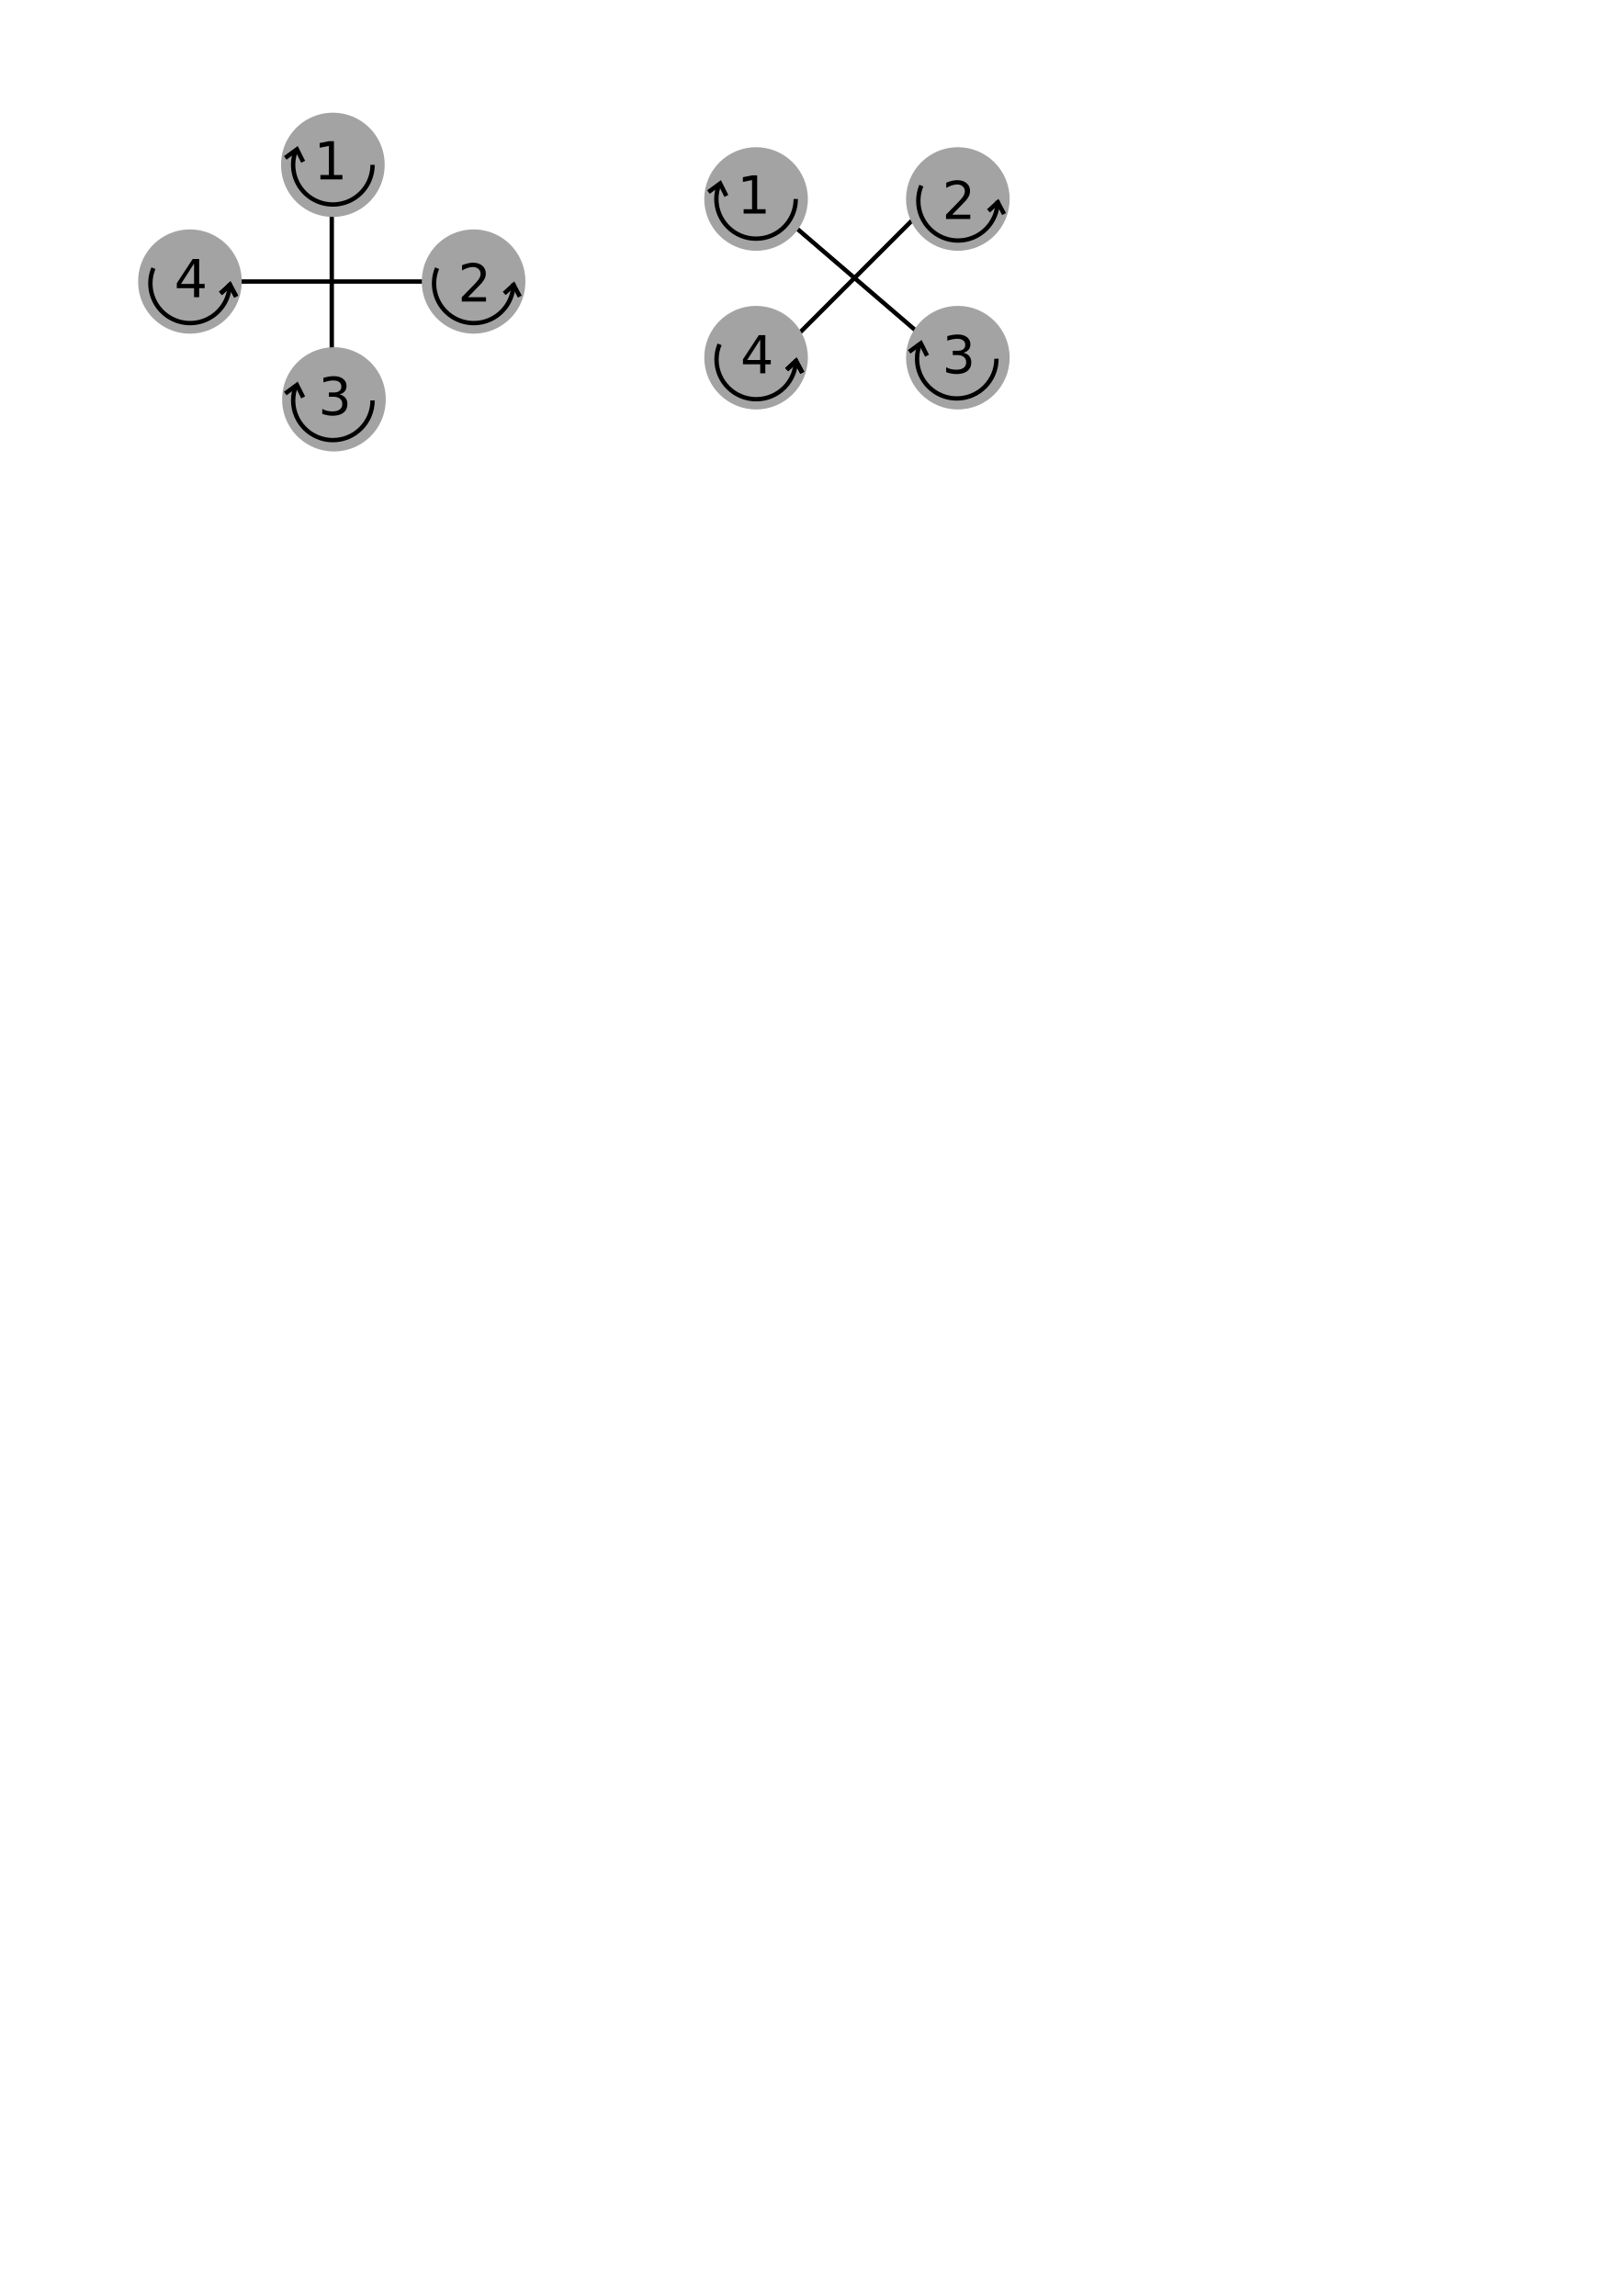
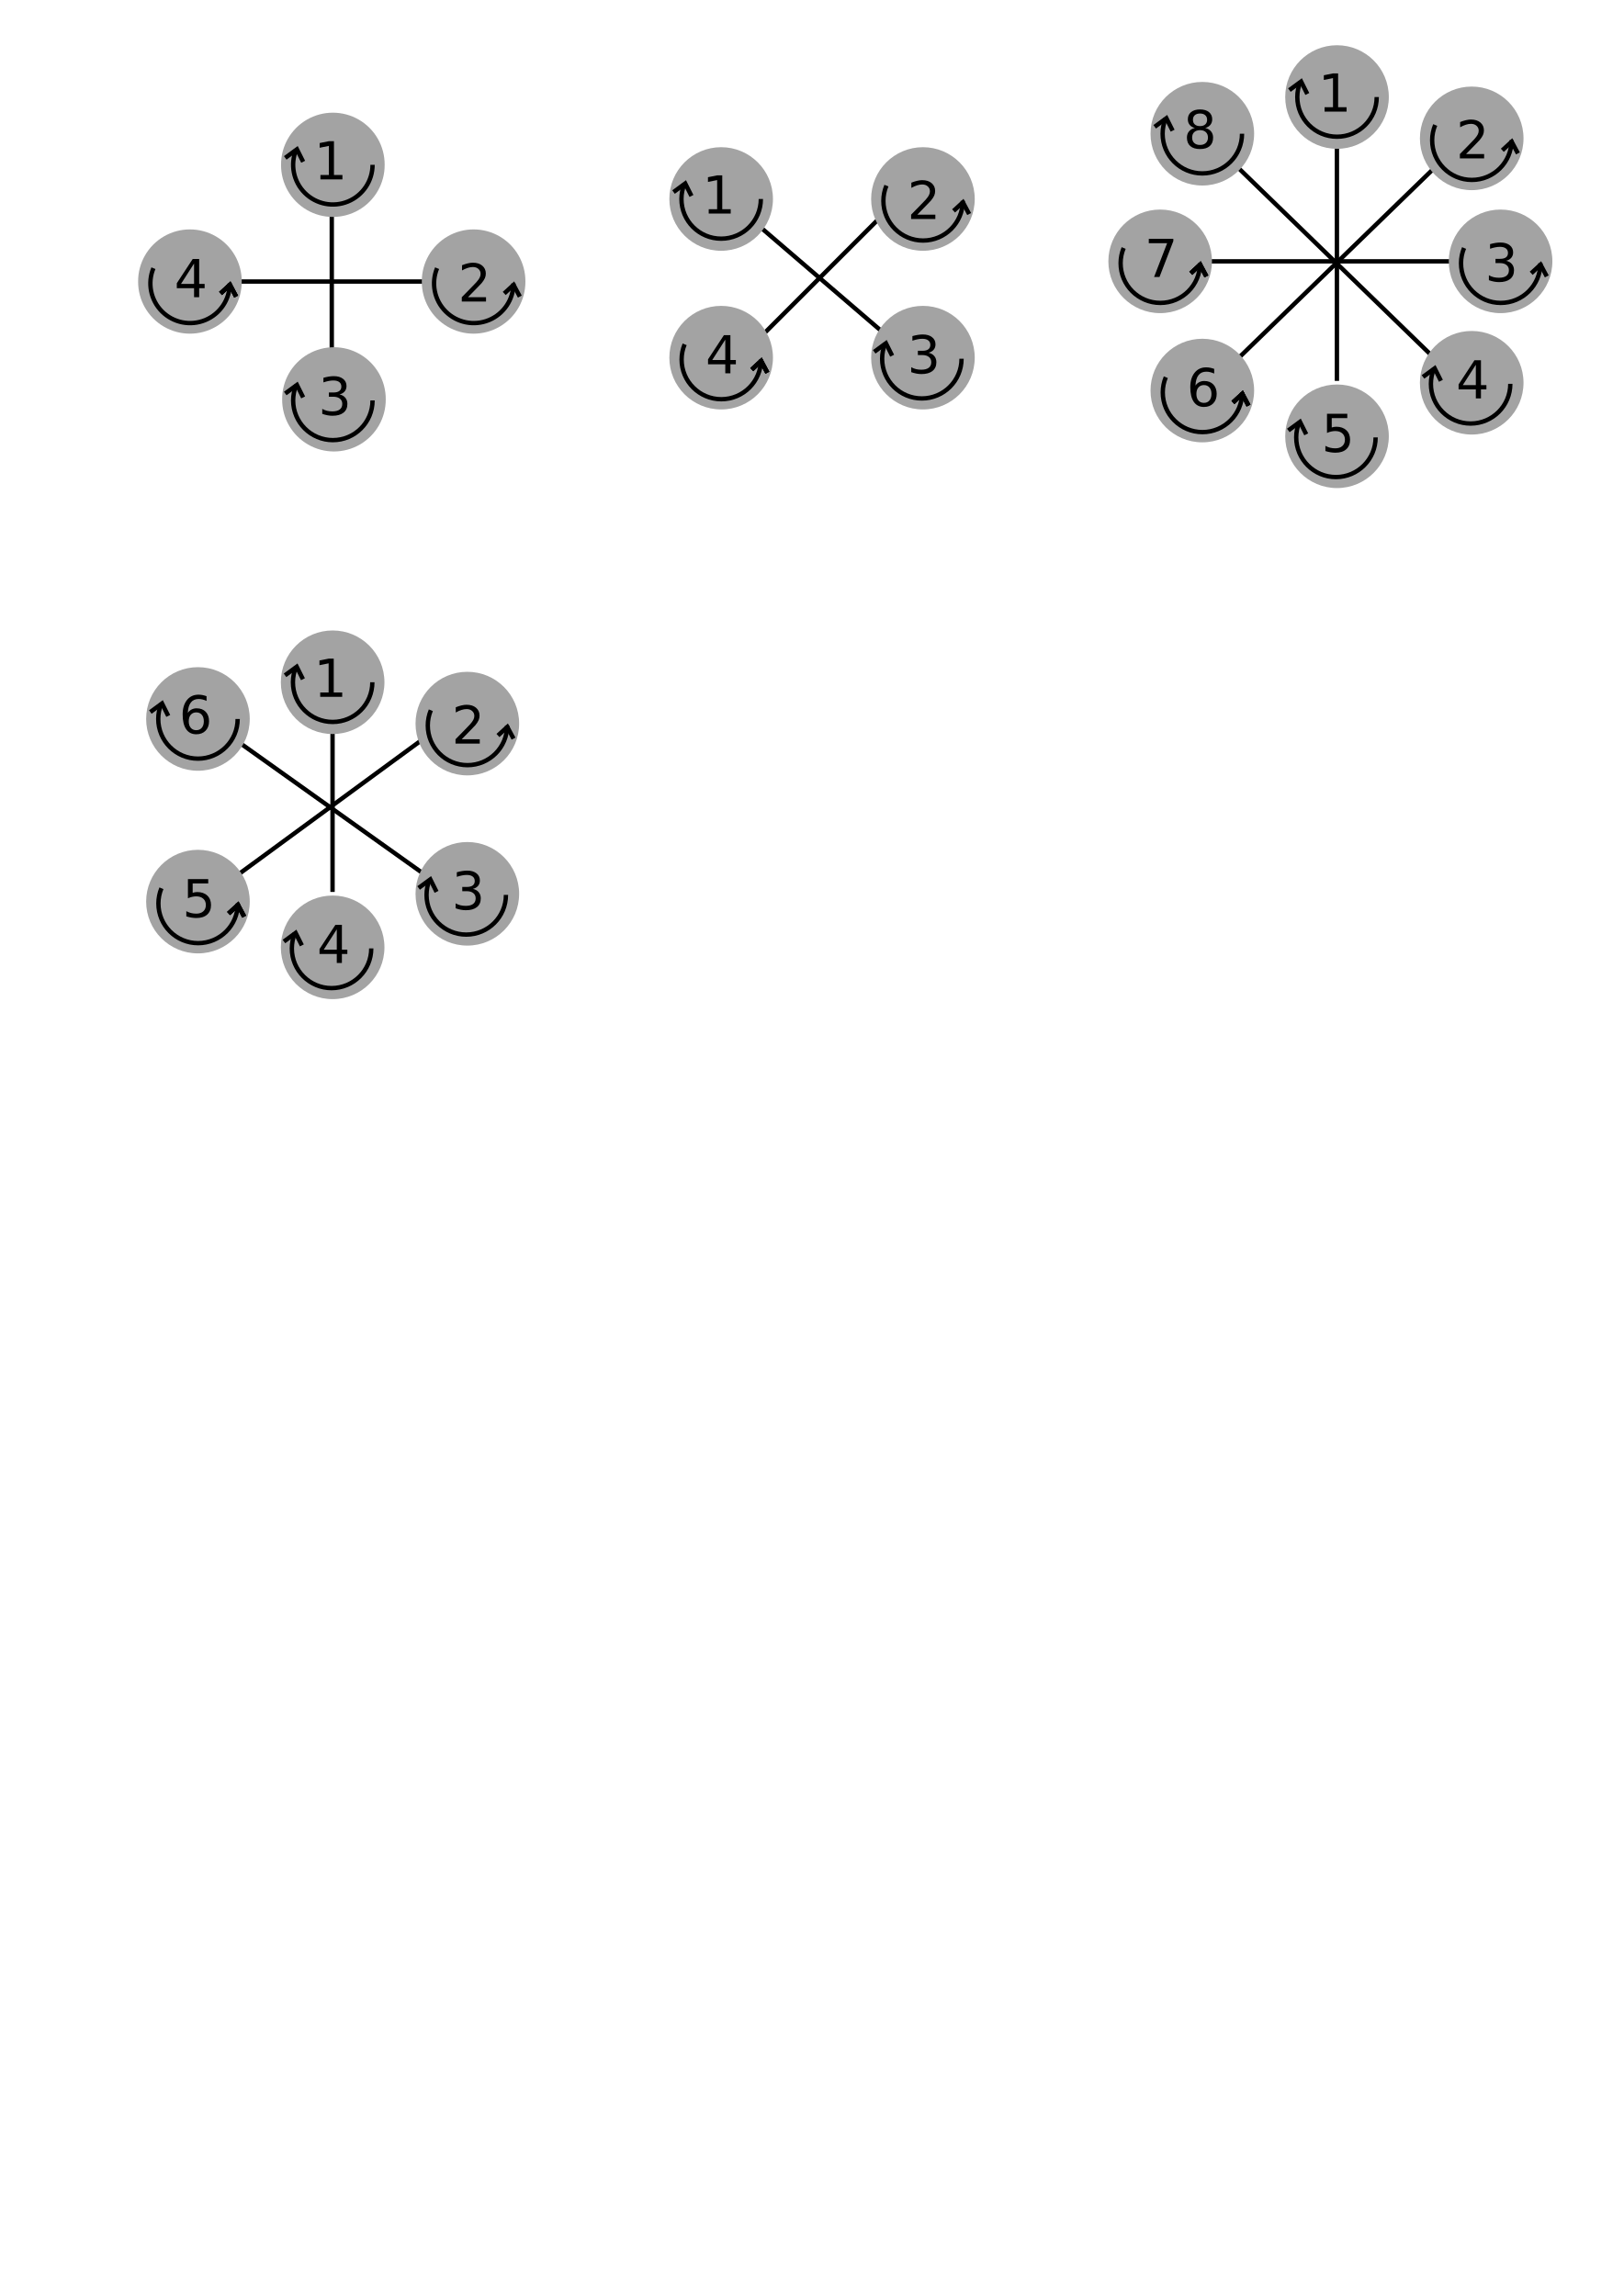
<svg xmlns="http://www.w3.org/2000/svg" width="744.094" height="1052.362" id="svg2917" version="1.1">
  <defs id="defs2919">
    </defs>
  <g id="layer1">
    <g id="quad-plus">
      <path id="path3721" d="m 88.571,129.04 127.857,0" style="fill:none;stroke:#000000;stroke-width:2;stroke-linecap:butt;stroke-linejoin:miter;stroke-opacity:1;stroke-miterlimit:4;stroke-dasharray:none" />
      <path id="path3723" d="m 152.038,74.535 0,107.113" style="fill:none;stroke:#000000;stroke-width:2;stroke-linecap:butt;stroke-linejoin:miter;stroke-opacity:1;stroke-miterlimit:4;stroke-dasharray:none" />
      <path transform="translate(-0.5000002,0.5000003)" d="m 176.777,75.04 a 23.739,23.739 0 1 1 -47.477,0 23.739,23.739 0 1 1 47.477,0 z" id="path2935" style="fill:#a3a3a3;fill-opacity:1;stroke:none" />
      <path transform="translate(-66,54)" style="fill:#a3a3a3;fill-opacity:1;stroke:none" id="path3715" d="m 176.777,75.04 a 23.739,23.739 0 1 1 -47.477,0 23.739,23.739 0 1 1 47.477,0 z" />
      <path d="m 176.777,75.04 a 23.739,23.739 0 1 1 -47.477,0 23.739,23.739 0 1 1 47.477,0 z" id="path3717" style="fill:#a3a3a3;fill-opacity:1;stroke:none" transform="translate(64,54)" />
      <path transform="translate(0,108)" style="fill:#a3a3a3;fill-opacity:1;stroke:none" id="path3719" d="m 176.777,75.04 a 23.739,23.739 0 1 1 -47.477,0 23.739,23.739 0 1 1 47.477,0 z" />
      <text id="text3725" y="82.219" x="143.857" style="font-size:40px;font-style:normal;font-weight:normal;fill:#000000;fill-opacity:1;stroke:none;font-family:Bitstream Vera Sans" xml:space="preserve">
        <tspan style="font-size:24px" y="82.219" x="143.857" id="tspan3727">1</tspan>
      </text>
      <text xml:space="preserve" style="font-size:40px;font-style:normal;font-weight:normal;fill:#000000;fill-opacity:1;stroke:none;font-family:Bitstream Vera Sans" x="209.857" y="138.219" id="text3729">
        <tspan id="tspan3731" x="209.857" y="138.219" style="font-size:24px">2</tspan>
      </text>
      <text id="text3733" y="190.219" x="145.857" style="font-size:40px;font-style:normal;font-weight:normal;fill:#000000;fill-opacity:1;stroke:none;font-family:Bitstream Vera Sans" xml:space="preserve">
        <tspan style="font-size:24px" y="190.219" x="145.857" id="tspan3735">3</tspan>
      </text>
      <text xml:space="preserve" style="font-size:40px;font-style:normal;font-weight:normal;fill:#000000;fill-opacity:1;stroke:none;font-family:Bitstream Vera Sans" x="79.857" y="136.219" id="text3737">
        <tspan id="tspan3739" x="79.857" y="136.219" style="font-size:24px">4</tspan>
      </text>
      <g id="g3748">
        <path d="m 176.777,75.04 a 23.739,23.739 0 1 1 -45.662,-9.104" id="path3744" style="fill:none;stroke:#000000;stroke-width:2.61;stroke-miterlimit:4;stroke-opacity:1;stroke-dasharray:none" transform="matrix(0.7664003,0,0,0.7664003,35.24966,18.02923)" />
        <path style="fill:none;stroke:#000000;stroke-width:2;stroke-linecap:butt;stroke-linejoin:miter;stroke-opacity:1;stroke-miterlimit:4;stroke-dasharray:none" d="m 138.929,74.148 -2.857,-5.714 -5.357,3.929" id="path3746" />
      </g>
      <g transform="translate(0,108)" id="g3752">
        <path transform="matrix(0.7664003,0,0,0.7664003,35.24966,18.02923)" style="fill:none;stroke:#000000;stroke-width:2.61;stroke-miterlimit:4;stroke-opacity:1;stroke-dasharray:none" id="path3754" d="m 176.777,75.04 c 0,13.11 -10.628,23.739 -23.739,23.739 -13.11,0 -23.739,-10.628 -23.739,-23.739 0,-3.125 0.617,-6.218 1.815,-9.104" />
        <path id="path3756" d="m 138.929,74.148 -2.857,-5.714 -5.357,3.929" style="fill:none;stroke:#000000;stroke-width:2;stroke-linecap:butt;stroke-linejoin:miter;stroke-miterlimit:4;stroke-opacity:1;stroke-dasharray:none" />
      </g>
      <path transform="matrix(0.7664003,0,0,0.7664003,-30.17891,72.38637)" style="fill:none;stroke:#000000;stroke-width:2.61;stroke-miterlimit:4;stroke-opacity:1;stroke-dasharray:none" id="path3868" d="m 176.777,75.04 a 23.739,23.739 0 1 1 -45.662,-9.104" />
      <path d="m 176.777,75.04 a 23.739,23.739 0 1 1 -45.662,-9.104" id="path3874" style="fill:none;stroke:#000000;stroke-width:2.61;stroke-miterlimit:4;stroke-opacity:1;stroke-dasharray:none" transform="matrix(0.7664003,0,0,0.7664003,99.82109,72.38637)" />
      <path id="path3882" d="m 101.071,134.505 4.286,-3.929 2.857,5.357" style="fill:none;stroke:#000000;stroke-width:2;stroke-linecap:butt;stroke-linejoin:miter;stroke-opacity:1;stroke-miterlimit:4;stroke-dasharray:none" />
      <path style="fill:none;stroke:#000000;stroke-width:2;stroke-linecap:butt;stroke-linejoin:miter;stroke-opacity:1;stroke-miterlimit:4;stroke-dasharray:none" d="m 101.071,134.505 4.286,-3.929 2.857,5.357" id="path3884" />
      <path id="path3886" d="m 101.071,134.505 4.286,-3.929 2.857,5.357" style="fill:none;stroke:#000000;stroke-width:2;stroke-linecap:butt;stroke-linejoin:miter;stroke-opacity:1;stroke-miterlimit:4;stroke-dasharray:none" />
      <path style="fill:none;stroke:#000000;stroke-width:2;stroke-linecap:butt;stroke-linejoin:miter;stroke-miterlimit:4;stroke-opacity:1;stroke-dasharray:none" d="m 231.071,134.505 4.286,-3.929 2.857,5.357" id="path3888" />
    </g>
-     <g id="quad-X">
-       <path id="path4030" d="m 346.482,88.677 96.47,82.833" style="fill:none;stroke:#000000;stroke-width:2;stroke-linecap:butt;stroke-linejoin:miter;stroke-opacity:1;stroke-miterlimit:4;stroke-dasharray:none" />
-       <path id="path4032" d="M 346.482,172.519 431.84,87.161" style="fill:none;stroke:#000000;stroke-width:2;stroke-linecap:butt;stroke-linejoin:miter;stroke-opacity:1;stroke-miterlimit:4;stroke-dasharray:none" />
+     <g id="quad-X" transform="translate(-16,0)">
+       <path id="path4030" d="m 346.482,88.677 96.47,82.833" style="fill:none;stroke:#000000;stroke-width:2;stroke-linecap:butt;stroke-linejoin:miter;stroke-miterlimit:4;stroke-opacity:1;stroke-dasharray:none" />
+       <path id="path4032" d="M 346.482,172.519 431.84,87.161" style="fill:none;stroke:#000000;stroke-width:2;stroke-linecap:butt;stroke-linejoin:miter;stroke-miterlimit:4;stroke-opacity:1;stroke-dasharray:none" />
      <g transform="translate(-62.0558,15.66244)" id="g3998">
        <path transform="translate(255.5,0.5000003)" d="m 176.777,75.04 c 0,13.11 -10.628,23.739 -23.739,23.739 -13.11,0 -23.739,-10.628 -23.739,-23.739 0,-13.11 10.628,-23.739 23.739,-23.739 13.11,0 23.739,10.628 23.739,23.739 z" id="path3924" style="fill:#a3a3a3;fill-opacity:1;stroke:none" />
        <text id="text3932" y="82.219" x="399.857" style="font-size:40px;font-style:normal;font-weight:normal;fill:#000000;fill-opacity:1;stroke:none;font-family:Bitstream Vera Sans" xml:space="preserve">
          <tspan style="font-size:24px" y="82.219" x="399.857" id="tspan3934">1</tspan>
        </text>
        <g id="g3948" transform="translate(256,0)">
          <path d="m 176.777,75.04 c 0,13.11 -10.628,23.739 -23.739,23.739 -13.11,0 -23.739,-10.628 -23.739,-23.739 0,-3.125 0.617,-6.218 1.815,-9.104" id="path3950" style="fill:none;stroke:#000000;stroke-width:2.61;stroke-miterlimit:4;stroke-opacity:1;stroke-dasharray:none" transform="matrix(0.7664003,0,0,0.7664003,35.24966,18.02923)" />
          <path style="fill:none;stroke:#000000;stroke-width:2;stroke-linecap:butt;stroke-linejoin:miter;stroke-miterlimit:4;stroke-opacity:1;stroke-dasharray:none" d="m 138.929,74.148 -2.857,-5.714 -5.357,3.929" id="path3952" />
        </g>
      </g>
      <g transform="translate(29.91377,-19.10658)" id="g4013">
        <path transform="translate(256,108)" style="fill:#a3a3a3;fill-opacity:1;stroke:none" id="path3930" d="m 176.777,75.04 c 0,13.11 -10.628,23.739 -23.739,23.739 -13.11,0 -23.739,-10.628 -23.739,-23.739 0,-13.11 10.628,-23.739 23.739,-23.739 13.11,0 23.739,10.628 23.739,23.739 z" />
        <text id="text3940" y="190.219" x="401.857" style="font-size:40px;font-style:normal;font-weight:normal;fill:#000000;fill-opacity:1;stroke:none;font-family:Bitstream Vera Sans" xml:space="preserve">
          <tspan style="font-size:24px" y="190.219" x="401.857" id="tspan3942">3</tspan>
        </text>
        <g transform="translate(256,108)" id="g3954">
          <path transform="matrix(0.7664003,0,0,0.7664003,35.24966,18.02923)" style="fill:none;stroke:#000000;stroke-width:2.61;stroke-miterlimit:4;stroke-opacity:1;stroke-dasharray:none" id="path3956" d="m 176.777,75.04 c 0,13.11 -10.628,23.739 -23.739,23.739 -13.11,0 -23.739,-10.628 -23.739,-23.739 0,-3.125 0.617,-6.218 1.815,-9.104" />
          <path id="path3958" d="m 138.929,74.148 -2.857,-5.714 -5.357,3.929" style="fill:none;stroke:#000000;stroke-width:2;stroke-linecap:butt;stroke-linejoin:miter;stroke-miterlimit:4;stroke-opacity:1;stroke-dasharray:none" />
        </g>
      </g>
      <g transform="translate(3.444203,34.89342)" id="g4021">
        <path transform="translate(190,54)" style="fill:#a3a3a3;fill-opacity:1;stroke:none" id="path3926" d="m 176.777,75.04 c 0,13.11 -10.628,23.739 -23.739,23.739 -13.11,0 -23.739,-10.628 -23.739,-23.739 0,-13.11 10.628,-23.739 23.739,-23.739 13.11,0 23.739,10.628 23.739,23.739 z" />
        <text xml:space="preserve" style="font-size:40px;font-style:normal;font-weight:normal;fill:#000000;fill-opacity:1;stroke:none;font-family:Bitstream Vera Sans" x="335.857" y="136.219" id="text3944">
          <tspan id="tspan3946" x="335.857" y="136.219" style="font-size:24px">4</tspan>
        </text>
        <path transform="matrix(0.7664003,0,0,0.7664003,225.8211,72.38637)" style="fill:none;stroke:#000000;stroke-width:2.61;stroke-miterlimit:4;stroke-opacity:1;stroke-dasharray:none" id="path3960" d="m 176.777,75.04 c 0,13.11 -10.628,23.739 -23.739,23.739 -13.11,0 -23.739,-10.628 -23.739,-23.739 0,-3.125 0.617,-6.218 1.815,-9.104" />
        <path id="path3964" d="m 357.071,134.505 4.286,-3.929 2.857,5.357" style="fill:none;stroke:#000000;stroke-width:2;stroke-linecap:butt;stroke-linejoin:miter;stroke-miterlimit:4;stroke-opacity:1;stroke-dasharray:none" />
        <path style="fill:none;stroke:#000000;stroke-width:2;stroke-linecap:butt;stroke-linejoin:miter;stroke-miterlimit:4;stroke-opacity:1;stroke-dasharray:none" d="m 357.071,134.505 4.286,-3.929 2.857,5.357" id="path3966" />
        <path id="path3968" d="m 357.071,134.505 4.286,-3.929 2.857,5.357" style="fill:none;stroke:#000000;stroke-width:2;stroke-linecap:butt;stroke-linejoin:miter;stroke-miterlimit:4;stroke-opacity:1;stroke-dasharray:none" />
      </g>
      <g transform="translate(-34.08623,-37.83756)" id="g4006">
        <path d="m 176.777,75.04 c 0,13.11 -10.628,23.739 -23.739,23.739 -13.11,0 -23.739,-10.628 -23.739,-23.739 0,-13.11 10.628,-23.739 23.739,-23.739 13.11,0 23.739,10.628 23.739,23.739 z" id="path3928" style="fill:#a3a3a3;fill-opacity:1;stroke:none" transform="translate(320,54)" />
        <text xml:space="preserve" style="font-size:40px;font-style:normal;font-weight:normal;fill:#000000;fill-opacity:1;stroke:none;font-family:Bitstream Vera Sans" x="465.857" y="138.219" id="text3936">
          <tspan id="tspan3938" x="465.857" y="138.219" style="font-size:24px">2</tspan>
        </text>
        <path d="m 176.777,75.04 c 0,13.11 -10.628,23.739 -23.739,23.739 -13.11,0 -23.739,-10.628 -23.739,-23.739 0,-3.125 0.617,-6.218 1.815,-9.104" id="path3962" style="fill:none;stroke:#000000;stroke-width:2.61;stroke-miterlimit:4;stroke-opacity:1;stroke-dasharray:none" transform="matrix(0.7664003,0,0,0.7664003,355.8211,72.38637)" />
        <path style="fill:none;stroke:#000000;stroke-width:2;stroke-linecap:butt;stroke-linejoin:miter;stroke-miterlimit:4;stroke-opacity:1;stroke-dasharray:none" d="m 487.071,134.505 4.286,-3.929 2.857,5.357" id="path3970" />
      </g>
    </g>
+     <g id="quad-octo" transform="translate(460.6296,-209.6425)">
+       <path style="fill:none;stroke:#000000;stroke-width:2;stroke-linecap:butt;stroke-linejoin:miter;stroke-miterlimit:4;stroke-opacity:1;stroke-dasharray:none" d="m 88.571,329.429 127.857,0" id="path2878" />
+       <path style="fill:none;stroke:#000000;stroke-width:2;stroke-linecap:butt;stroke-linejoin:miter;stroke-miterlimit:4;stroke-opacity:1;stroke-dasharray:none" d="m 152.038,277.106 0,107.113" id="path2880" />
+       <g transform="translate(-0.455017,-5.428572)" id="g3018">
+         <path transform="translate(-0.5000002,184.5)" d="m 176.777,75.04 c 0,13.11 -10.628,23.739 -23.739,23.739 -13.11,0 -23.739,-10.628 -23.739,-23.739 0,-13.11 10.628,-23.739 23.739,-23.739 13.11,0 23.739,10.628 23.739,23.739 z" id="path2882" style="fill:#a3a3a3;fill-opacity:1;stroke:none" />
+         <text id="text2890" y="266.219" x="143.857" style="font-size:40px;font-style:normal;font-weight:normal;fill:#000000;fill-opacity:1;stroke:none;font-family:Bitstream Vera Sans" xml:space="preserve">
+           <tspan style="font-size:24px" y="266.219" x="143.857" id="tspan2892">1</tspan>
+         </text>
+         <g id="g2906" transform="translate(0,184)">
+           <path d="m 176.777,75.04 c 0,13.11 -10.628,23.739 -23.739,23.739 -13.11,0 -23.739,-10.628 -23.739,-23.739 0,-3.125 0.617,-6.218 1.815,-9.104" id="path2908" style="fill:none;stroke:#000000;stroke-width:2.61;stroke-miterlimit:4;stroke-opacity:1;stroke-dasharray:none" transform="matrix(0.7664003,0,0,0.7664003,35.24966,18.02923)" />
+           <path style="fill:none;stroke:#000000;stroke-width:2;stroke-linecap:butt;stroke-linejoin:miter;stroke-miterlimit:4;stroke-opacity:1;stroke-dasharray:none" d="m 138.929,74.148 -2.857,-5.714 -5.357,3.929" id="path2910" />
+         </g>
+       </g>
+       <path id="path3094" d="M 90.714,270.934 212.857,389.505" style="fill:none;stroke:#000000;stroke-width:2;stroke-linecap:butt;stroke-linejoin:miter;stroke-miterlimit:4;stroke-opacity:1;stroke-dasharray:none" />
+       <g transform="translate(-0.9550285,42.57143)" id="g3042">
+         <path transform="translate(0,292)" style="fill:#a3a3a3;fill-opacity:1;stroke:none" id="path2888" d="m 176.777,75.04 c 0,13.11 -10.628,23.739 -23.739,23.739 -13.11,0 -23.739,-10.628 -23.739,-23.739 0,-13.11 10.628,-23.739 23.739,-23.739 13.11,0 23.739,10.628 23.739,23.739 z" />
+         <text id="text2898" y="374.219" x="145.857" style="font-size:40px;font-style:normal;font-weight:normal;fill:#000000;fill-opacity:1;stroke:none;font-family:Bitstream Vera Sans" xml:space="preserve">
+           <tspan style="font-size:24px" y="374.219" x="145.857" id="tspan2900">5</tspan>
+         </text>
+         <g transform="translate(0,292)" id="g2912">
+           <path transform="matrix(0.7664003,0,0,0.7664003,35.24966,18.02923)" style="fill:none;stroke:#000000;stroke-width:2.61;stroke-miterlimit:4;stroke-opacity:1;stroke-dasharray:none" id="path2914" d="m 176.777,75.04 c 0,13.11 -10.628,23.739 -23.739,23.739 -13.11,0 -23.739,-10.628 -23.739,-23.739 0,-3.125 0.617,-6.218 1.815,-9.104" />
+           <path id="path2916" d="m 138.929,74.148 -2.857,-5.714 -5.357,3.929" style="fill:none;stroke:#000000;stroke-width:2;stroke-linecap:butt;stroke-linejoin:miter;stroke-miterlimit:4;stroke-opacity:1;stroke-dasharray:none" />
+         </g>
+       </g>
+       <path id="path3096" d="M 90.714,389.505 212.857,270.934" style="fill:none;stroke:#000000;stroke-width:2;stroke-linecap:butt;stroke-linejoin:miter;stroke-miterlimit:4;stroke-opacity:1;stroke-dasharray:none" />
+       <g transform="translate(-16,16.38939)" id="g3050">
+         <g id="g3026">
+           <path d="m 176.777,75.04 c 0,13.11 -10.628,23.739 -23.739,23.739 -13.11,0 -23.739,-10.628 -23.739,-23.739 0,-13.11 10.628,-23.739 23.739,-23.739 13.11,0 23.739,10.628 23.739,23.739 z" id="path2884" style="fill:#a3a3a3;fill-opacity:1;stroke:none" transform="translate(-66,238)" />
+           <text id="text2902" y="320.219" x="79.857" style="font-size:40px;font-style:normal;font-weight:normal;fill:#000000;fill-opacity:1;stroke:none;font-family:Bitstream Vera Sans" xml:space="preserve">
+             <tspan style="font-size:24px" y="320.219" x="79.857" id="tspan2904">7</tspan>
+           </text>
+           <path d="m 176.777,75.04 c 0,13.11 -10.628,23.739 -23.739,23.739 -13.11,0 -23.739,-10.628 -23.739,-23.739 0,-3.125 0.617,-6.218 1.815,-9.104" id="path2918" style="fill:none;stroke:#000000;stroke-width:2.61;stroke-miterlimit:4;stroke-opacity:1;stroke-dasharray:none" transform="matrix(0.7664003,0,0,0.7664003,-30.17891,256.3864)" />
+           <path style="fill:none;stroke:#000000;stroke-width:2;stroke-linecap:butt;stroke-linejoin:miter;stroke-miterlimit:4;stroke-opacity:1;stroke-dasharray:none" d="m 101.071,318.505 4.286,-3.929 2.857,5.357" id="path2922" />
+           <path id="path2924" d="m 101.071,318.505 4.286,-3.929 2.857,5.357" style="fill:none;stroke:#000000;stroke-width:2;stroke-linecap:butt;stroke-linejoin:miter;stroke-miterlimit:4;stroke-opacity:1;stroke-dasharray:none" />
+           <path style="fill:none;stroke:#000000;stroke-width:2;stroke-linecap:butt;stroke-linejoin:miter;stroke-miterlimit:4;stroke-opacity:1;stroke-dasharray:none" d="m 101.071,318.505 4.286,-3.929 2.857,5.357" id="path2926" />
+         </g>
+       </g>
+       <g transform="translate(10,16.38939)" id="g3035">
+         <path d="m 176.777,75.04 c 0,13.11 -10.628,23.739 -23.739,23.739 -13.11,0 -23.739,-10.628 -23.739,-23.739 0,-13.11 10.628,-23.739 23.739,-23.739 13.11,0 23.739,10.628 23.739,23.739 z" id="path2886" style="fill:#a3a3a3;fill-opacity:1;stroke:none" transform="translate(64,238)" />
+         <text xml:space="preserve" style="font-size:40px;font-style:normal;font-weight:normal;fill:#000000;fill-opacity:1;stroke:none;font-family:Bitstream Vera Sans" x="209.857" y="322.219" id="text2894">
+           <tspan id="tspan2896" x="209.857" y="322.219" style="font-size:24px">3</tspan>
+         </text>
+         <path d="m 176.777,75.04 c 0,13.11 -10.628,23.739 -23.739,23.739 -13.11,0 -23.739,-10.628 -23.739,-23.739 0,-3.125 0.617,-6.218 1.815,-9.104" id="path2920" style="fill:none;stroke:#000000;stroke-width:2.61;stroke-miterlimit:4;stroke-opacity:1;stroke-dasharray:none" transform="matrix(0.7664003,0,0,0.7664003,99.82109,256.3864)" />
+         <path style="fill:none;stroke:#000000;stroke-width:2;stroke-linecap:butt;stroke-linejoin:miter;stroke-miterlimit:4;stroke-opacity:1;stroke-dasharray:none" d="m 231.071,318.505 4.286,-3.929 2.857,5.357" id="path2928" />
+       </g>
+       <g id="g2936" transform="translate(-318.181,195.394)">
+         <path style="fill:#a3a3a3;fill-opacity:1;stroke:none" id="path2938" d="m 176.777,75.04 c 0,13.11 -10.628,23.739 -23.739,23.739 -13.11,0 -23.739,-10.628 -23.739,-23.739 0,-13.11 10.628,-23.739 23.739,-23.739 13.11,0 23.739,10.628 23.739,23.739 z" transform="translate(255.5,0.5000003)" />
+         <text xml:space="preserve" style="font-size:40px;font-style:normal;font-weight:normal;fill:#000000;fill-opacity:1;stroke:none;font-family:Bitstream Vera Sans" x="399.857" y="82.219" id="text2940">
+           <tspan id="tspan2942" x="399.857" y="82.219" style="font-size:24px">8</tspan>
+         </text>
+         <g transform="translate(256,0)" id="g2944">
+           <path transform="matrix(0.7664003,0,0,0.7664003,35.24966,18.02923)" style="fill:none;stroke:#000000;stroke-width:2.61;stroke-miterlimit:4;stroke-opacity:1;stroke-dasharray:none" id="path2946" d="m 176.777,75.04 c 0,13.11 -10.628,23.739 -23.739,23.739 -13.11,0 -23.739,-10.628 -23.739,-23.739 0,-3.125 0.617,-6.218 1.815,-9.104" />
+           <path id="path2948" d="m 138.929,74.148 -2.857,-5.714 -5.357,3.929" style="fill:none;stroke:#000000;stroke-width:2;stroke-linecap:butt;stroke-linejoin:miter;stroke-miterlimit:4;stroke-opacity:1;stroke-dasharray:none" />
+         </g>
+       </g>
+       <g id="g2950" transform="translate(-195.2291,202.0363)">
+         <path d="m 176.777,75.04 c 0,13.11 -10.628,23.739 -23.739,23.739 -13.11,0 -23.739,-10.628 -23.739,-23.739 0,-13.11 10.628,-23.739 23.739,-23.739 13.11,0 23.739,10.628 23.739,23.739 z" id="path2952" style="fill:#a3a3a3;fill-opacity:1;stroke:none" transform="translate(256,108)" />
+         <text xml:space="preserve" style="font-size:40px;font-style:normal;font-weight:normal;fill:#000000;fill-opacity:1;stroke:none;font-family:Bitstream Vera Sans" x="401.857" y="190.219" id="text2954">
+           <tspan id="tspan2956" x="401.857" y="190.219" style="font-size:24px">4</tspan>
+         </text>
+         <g id="g2958" transform="translate(256,108)">
+           <path d="m 176.777,75.04 c 0,13.11 -10.628,23.739 -23.739,23.739 -13.11,0 -23.739,-10.628 -23.739,-23.739 0,-3.125 0.617,-6.218 1.815,-9.104" id="path2960" style="fill:none;stroke:#000000;stroke-width:2.61;stroke-miterlimit:4;stroke-opacity:1;stroke-dasharray:none" transform="matrix(0.7664003,0,0,0.7664003,35.24966,18.02923)" />
+           <path style="fill:none;stroke:#000000;stroke-width:2;stroke-linecap:butt;stroke-linejoin:miter;stroke-miterlimit:4;stroke-opacity:1;stroke-dasharray:none" d="m 138.929,74.148 -2.857,-5.714 -5.357,3.929" id="path2962" />
+         </g>
+       </g>
+       <g id="g2964" transform="translate(-252.681,259.6077)">
+         <path d="m 176.777,75.04 c 0,13.11 -10.628,23.739 -23.739,23.739 -13.11,0 -23.739,-10.628 -23.739,-23.739 0,-13.11 10.628,-23.739 23.739,-23.739 13.11,0 23.739,10.628 23.739,23.739 z" id="path2966" style="fill:#a3a3a3;fill-opacity:1;stroke:none" transform="translate(190,54)" />
+         <text id="text2968" y="136.219" x="335.857" style="font-size:40px;font-style:normal;font-weight:normal;fill:#000000;fill-opacity:1;stroke:none;font-family:Bitstream Vera Sans" xml:space="preserve">
+           <tspan style="font-size:24px" y="136.219" x="335.857" id="tspan2970">6</tspan>
+         </text>
+         <path d="m 176.777,75.04 c 0,13.11 -10.628,23.739 -23.739,23.739 -13.11,0 -23.739,-10.628 -23.739,-23.739 0,-3.125 0.617,-6.218 1.815,-9.104" id="path2972" style="fill:none;stroke:#000000;stroke-width:2.61;stroke-miterlimit:4;stroke-opacity:1;stroke-dasharray:none" transform="matrix(0.7664003,0,0,0.7664003,225.8211,72.38637)" />
+         <path style="fill:none;stroke:#000000;stroke-width:2;stroke-linecap:butt;stroke-linejoin:miter;stroke-miterlimit:4;stroke-opacity:1;stroke-dasharray:none" d="m 357.071,134.505 4.286,-3.929 2.857,5.357" id="path2974" />
+         <path id="path2976" d="m 357.071,134.505 4.286,-3.929 2.857,5.357" style="fill:none;stroke:#000000;stroke-width:2;stroke-linecap:butt;stroke-linejoin:miter;stroke-miterlimit:4;stroke-opacity:1;stroke-dasharray:none" />
+         <path style="fill:none;stroke:#000000;stroke-width:2;stroke-linecap:butt;stroke-linejoin:miter;stroke-miterlimit:4;stroke-opacity:1;stroke-dasharray:none" d="m 357.071,134.505 4.286,-3.929 2.857,5.357" id="path2978" />
+       </g>
+       <g id="g2980" transform="translate(-259.2291,144.0196)">
+         <path transform="translate(320,54)" style="fill:#a3a3a3;fill-opacity:1;stroke:none" id="path2982" d="m 176.777,75.04 c 0,13.11 -10.628,23.739 -23.739,23.739 -13.11,0 -23.739,-10.628 -23.739,-23.739 0,-13.11 10.628,-23.739 23.739,-23.739 13.11,0 23.739,10.628 23.739,23.739 z" />
+         <text id="text2984" y="138.219" x="465.857" style="font-size:40px;font-style:normal;font-weight:normal;fill:#000000;fill-opacity:1;stroke:none;font-family:Bitstream Vera Sans" xml:space="preserve">
+           <tspan style="font-size:24px" y="138.219" x="465.857" id="tspan2986">2</tspan>
+         </text>
+         <path transform="matrix(0.7664003,0,0,0.7664003,355.8211,72.38637)" style="fill:none;stroke:#000000;stroke-width:2.61;stroke-miterlimit:4;stroke-opacity:1;stroke-dasharray:none" id="path2988" d="m 176.777,75.04 c 0,13.11 -10.628,23.739 -23.739,23.739 -13.11,0 -23.739,-10.628 -23.739,-23.739 0,-3.125 0.617,-6.218 1.815,-9.104" />
+         <path id="path2990" d="m 487.071,134.505 4.286,-3.929 2.857,5.357" style="fill:none;stroke:#000000;stroke-width:2;stroke-linecap:butt;stroke-linejoin:miter;stroke-miterlimit:4;stroke-opacity:1;stroke-dasharray:none" />
+       </g>
+     </g>
+     <g transform="translate(0.3571385,24.59632)" id="quad-hexa">
+       <path id="path2944" d="m 152.038,277.106 0,107.113" style="fill:none;stroke:#000000;stroke-width:2;stroke-linecap:butt;stroke-linejoin:miter;stroke-miterlimit:4;stroke-opacity:1;stroke-dasharray:none" />
+       <g id="g2946" transform="translate(-0.455017,28.57143)">
+         <path style="fill:#a3a3a3;fill-opacity:1;stroke:none" id="path2949" d="m 176.777,75.04 c 0,13.11 -10.628,23.739 -23.739,23.739 -13.11,0 -23.739,-10.628 -23.739,-23.739 0,-13.11 10.628,-23.739 23.739,-23.739 13.11,0 23.739,10.628 23.739,23.739 z" transform="translate(-0.5000002,184.5)" />
+         <text xml:space="preserve" style="font-size:40px;font-style:normal;font-weight:normal;fill:#000000;fill-opacity:1;stroke:none;font-family:Bitstream Vera Sans" x="143.857" y="266.219" id="text2951">
+           <tspan id="tspan2953" x="143.857" y="266.219" style="font-size:24px">1</tspan>
+         </text>
+         <g transform="translate(0,184)" id="g2955">
+           <path transform="matrix(0.7664003,0,0,0.7664003,35.24966,18.02923)" style="fill:none;stroke:#000000;stroke-width:2.61;stroke-miterlimit:4;stroke-opacity:1;stroke-dasharray:none" id="path2957" d="m 176.777,75.04 c 0,13.11 -10.628,23.739 -23.739,23.739 -13.11,0 -23.739,-10.628 -23.739,-23.739 0,-3.125 0.617,-6.218 1.815,-9.104" />
+           <path id="path2959" d="m 138.929,74.148 -2.857,-5.714 -5.357,3.929" style="fill:none;stroke:#000000;stroke-width:2;stroke-linecap:butt;stroke-linejoin:miter;stroke-miterlimit:4;stroke-opacity:1;stroke-dasharray:none" />
+         </g>
+       </g>
+       <path style="fill:none;stroke:#000000;stroke-width:2;stroke-linecap:butt;stroke-linejoin:miter;stroke-miterlimit:4;stroke-opacity:1;stroke-dasharray:none" d="m 90.357,302.248 122.5,87.257" id="path2961" />
+       <g id="g2963" transform="translate(-0.9550285,42.57143)">
+         <path d="m 176.777,75.04 c 0,13.11 -10.628,23.739 -23.739,23.739 -13.11,0 -23.739,-10.628 -23.739,-23.739 0,-13.11 10.628,-23.739 23.739,-23.739 13.11,0 23.739,10.628 23.739,23.739 z" id="path2965" style="fill:#a3a3a3;fill-opacity:1;stroke:none" transform="translate(0,292)" />
+         <text xml:space="preserve" style="font-size:40px;font-style:normal;font-weight:normal;fill:#000000;fill-opacity:1;stroke:none;font-family:Bitstream Vera Sans" x="145.857" y="374.219" id="text2967">
+           <tspan id="tspan2969" x="145.857" y="374.219" style="font-size:24px">4</tspan>
+         </text>
+         <g id="g2971" transform="translate(0,292)">
+           <path d="m 176.777,75.04 c 0,13.11 -10.628,23.739 -23.739,23.739 -13.11,0 -23.739,-10.628 -23.739,-23.739 0,-3.125 0.617,-6.218 1.815,-9.104" id="path2973" style="fill:none;stroke:#000000;stroke-width:2.61;stroke-miterlimit:4;stroke-opacity:1;stroke-dasharray:none" transform="matrix(0.7664003,0,0,0.7664003,35.24966,18.02923)" />
+           <path style="fill:none;stroke:#000000;stroke-width:2;stroke-linecap:butt;stroke-linejoin:miter;stroke-miterlimit:4;stroke-opacity:1;stroke-dasharray:none" d="m 138.929,74.148 -2.857,-5.714 -5.357,3.929" id="path2975" />
+         </g>
+       </g>
+       <path style="fill:none;stroke:#000000;stroke-width:2;stroke-linecap:butt;stroke-linejoin:miter;stroke-miterlimit:4;stroke-opacity:1;stroke-dasharray:none" d="M 90.714,389.505 212.5,300.228" id="path2977" />
+       <g transform="translate(-318.181,229.394)" id="g3009">
+         <path transform="translate(255.5,0.5000003)" d="m 176.777,75.04 c 0,13.11 -10.628,23.739 -23.739,23.739 -13.11,0 -23.739,-10.628 -23.739,-23.739 0,-13.11 10.628,-23.739 23.739,-23.739 13.11,0 23.739,10.628 23.739,23.739 z" id="path3011" style="fill:#a3a3a3;fill-opacity:1;stroke:none" />
+         <text id="text3013" y="82.219" x="399.857" style="font-size:40px;font-style:normal;font-weight:normal;fill:#000000;fill-opacity:1;stroke:none;font-family:Bitstream Vera Sans" xml:space="preserve">
+           <tspan style="font-size:24px" y="82.219" x="399.857" id="tspan3015">6</tspan>
+         </text>
+         <g id="g3017" transform="translate(256,0)">
+           <path d="m 176.777,75.04 c 0,13.11 -10.628,23.739 -23.739,23.739 -13.11,0 -23.739,-10.628 -23.739,-23.739 0,-3.125 0.617,-6.218 1.815,-9.104" id="path3019" style="fill:none;stroke:#000000;stroke-width:2.61;stroke-miterlimit:4;stroke-opacity:1;stroke-dasharray:none" transform="matrix(0.7664003,0,0,0.7664003,35.24966,18.02923)" />
+           <path style="fill:none;stroke:#000000;stroke-width:2;stroke-linecap:butt;stroke-linejoin:miter;stroke-miterlimit:4;stroke-opacity:1;stroke-dasharray:none" d="m 138.929,74.148 -2.857,-5.714 -5.357,3.929" id="path3021" />
+         </g>
+       </g>
+       <g transform="translate(-195.2291,202.0363)" id="g3023">
+         <path transform="translate(256,108)" style="fill:#a3a3a3;fill-opacity:1;stroke:none" id="path3025" d="m 176.777,75.04 c 0,13.11 -10.628,23.739 -23.739,23.739 -13.11,0 -23.739,-10.628 -23.739,-23.739 0,-13.11 10.628,-23.739 23.739,-23.739 13.11,0 23.739,10.628 23.739,23.739 z" />
+         <text id="text3027" y="190.219" x="401.857" style="font-size:40px;font-style:normal;font-weight:normal;fill:#000000;fill-opacity:1;stroke:none;font-family:Bitstream Vera Sans" xml:space="preserve">
+           <tspan style="font-size:24px" y="190.219" x="401.857" id="tspan3029">3</tspan>
+         </text>
+         <g transform="translate(256,108)" id="g3031">
+           <path transform="matrix(0.7664003,0,0,0.7664003,35.24966,18.02923)" style="fill:none;stroke:#000000;stroke-width:2.61;stroke-miterlimit:4;stroke-opacity:1;stroke-dasharray:none" id="path3033" d="m 176.777,75.04 c 0,13.11 -10.628,23.739 -23.739,23.739 -13.11,0 -23.739,-10.628 -23.739,-23.739 0,-3.125 0.617,-6.218 1.815,-9.104" />
+           <path id="path3035" d="m 138.929,74.148 -2.857,-5.714 -5.357,3.929" style="fill:none;stroke:#000000;stroke-width:2;stroke-linecap:butt;stroke-linejoin:miter;stroke-miterlimit:4;stroke-opacity:1;stroke-dasharray:none" />
+         </g>
+       </g>
+       <g transform="translate(-252.681,259.6077)" id="g3037">
+         <path transform="translate(190,54)" style="fill:#a3a3a3;fill-opacity:1;stroke:none" id="path3039" d="m 176.777,75.04 c 0,13.11 -10.628,23.739 -23.739,23.739 -13.11,0 -23.739,-10.628 -23.739,-23.739 0,-13.11 10.628,-23.739 23.739,-23.739 13.11,0 23.739,10.628 23.739,23.739 z" />
+         <text xml:space="preserve" style="font-size:40px;font-style:normal;font-weight:normal;fill:#000000;fill-opacity:1;stroke:none;font-family:Bitstream Vera Sans" x="335.857" y="136.219" id="text3041">
+           <tspan id="tspan3043" x="335.857" y="136.219" style="font-size:24px">5</tspan>
+         </text>
+         <path transform="matrix(0.7664003,0,0,0.7664003,225.8211,72.38637)" style="fill:none;stroke:#000000;stroke-width:2.61;stroke-miterlimit:4;stroke-opacity:1;stroke-dasharray:none" id="path3045" d="m 176.777,75.04 c 0,13.11 -10.628,23.739 -23.739,23.739 -13.11,0 -23.739,-10.628 -23.739,-23.739 0,-3.125 0.617,-6.218 1.815,-9.104" />
+         <path id="path3047" d="m 357.071,134.505 4.286,-3.929 2.857,5.357" style="fill:none;stroke:#000000;stroke-width:2;stroke-linecap:butt;stroke-linejoin:miter;stroke-miterlimit:4;stroke-opacity:1;stroke-dasharray:none" />
+         <path style="fill:none;stroke:#000000;stroke-width:2;stroke-linecap:butt;stroke-linejoin:miter;stroke-miterlimit:4;stroke-opacity:1;stroke-dasharray:none" d="m 357.071,134.505 4.286,-3.929 2.857,5.357" id="path3049" />
+         <path id="path3051" d="m 357.071,134.505 4.286,-3.929 2.857,5.357" style="fill:none;stroke:#000000;stroke-width:2;stroke-linecap:butt;stroke-linejoin:miter;stroke-miterlimit:4;stroke-opacity:1;stroke-dasharray:none" />
+       </g>
+       <g transform="translate(-259.2291,178.0196)" id="g3053">
+         <path d="m 176.777,75.04 c 0,13.11 -10.628,23.739 -23.739,23.739 -13.11,0 -23.739,-10.628 -23.739,-23.739 0,-13.11 10.628,-23.739 23.739,-23.739 13.11,0 23.739,10.628 23.739,23.739 z" id="path3055" style="fill:#a3a3a3;fill-opacity:1;stroke:none" transform="translate(320,54)" />
+         <text xml:space="preserve" style="font-size:40px;font-style:normal;font-weight:normal;fill:#000000;fill-opacity:1;stroke:none;font-family:Bitstream Vera Sans" x="465.857" y="138.219" id="text3057">
+           <tspan id="tspan3059" x="465.857" y="138.219" style="font-size:24px">2</tspan>
+         </text>
+         <path d="m 176.777,75.04 c 0,13.11 -10.628,23.739 -23.739,23.739 -13.11,0 -23.739,-10.628 -23.739,-23.739 0,-3.125 0.617,-6.218 1.815,-9.104" id="path3061" style="fill:none;stroke:#000000;stroke-width:2.61;stroke-miterlimit:4;stroke-opacity:1;stroke-dasharray:none" transform="matrix(0.7664003,0,0,0.7664003,355.8211,72.38637)" />
+         <path style="fill:none;stroke:#000000;stroke-width:2;stroke-linecap:butt;stroke-linejoin:miter;stroke-miterlimit:4;stroke-opacity:1;stroke-dasharray:none" d="m 487.071,134.505 4.286,-3.929 2.857,5.357" id="path3063" />
+       </g>
+     </g>
  </g>
</svg>
